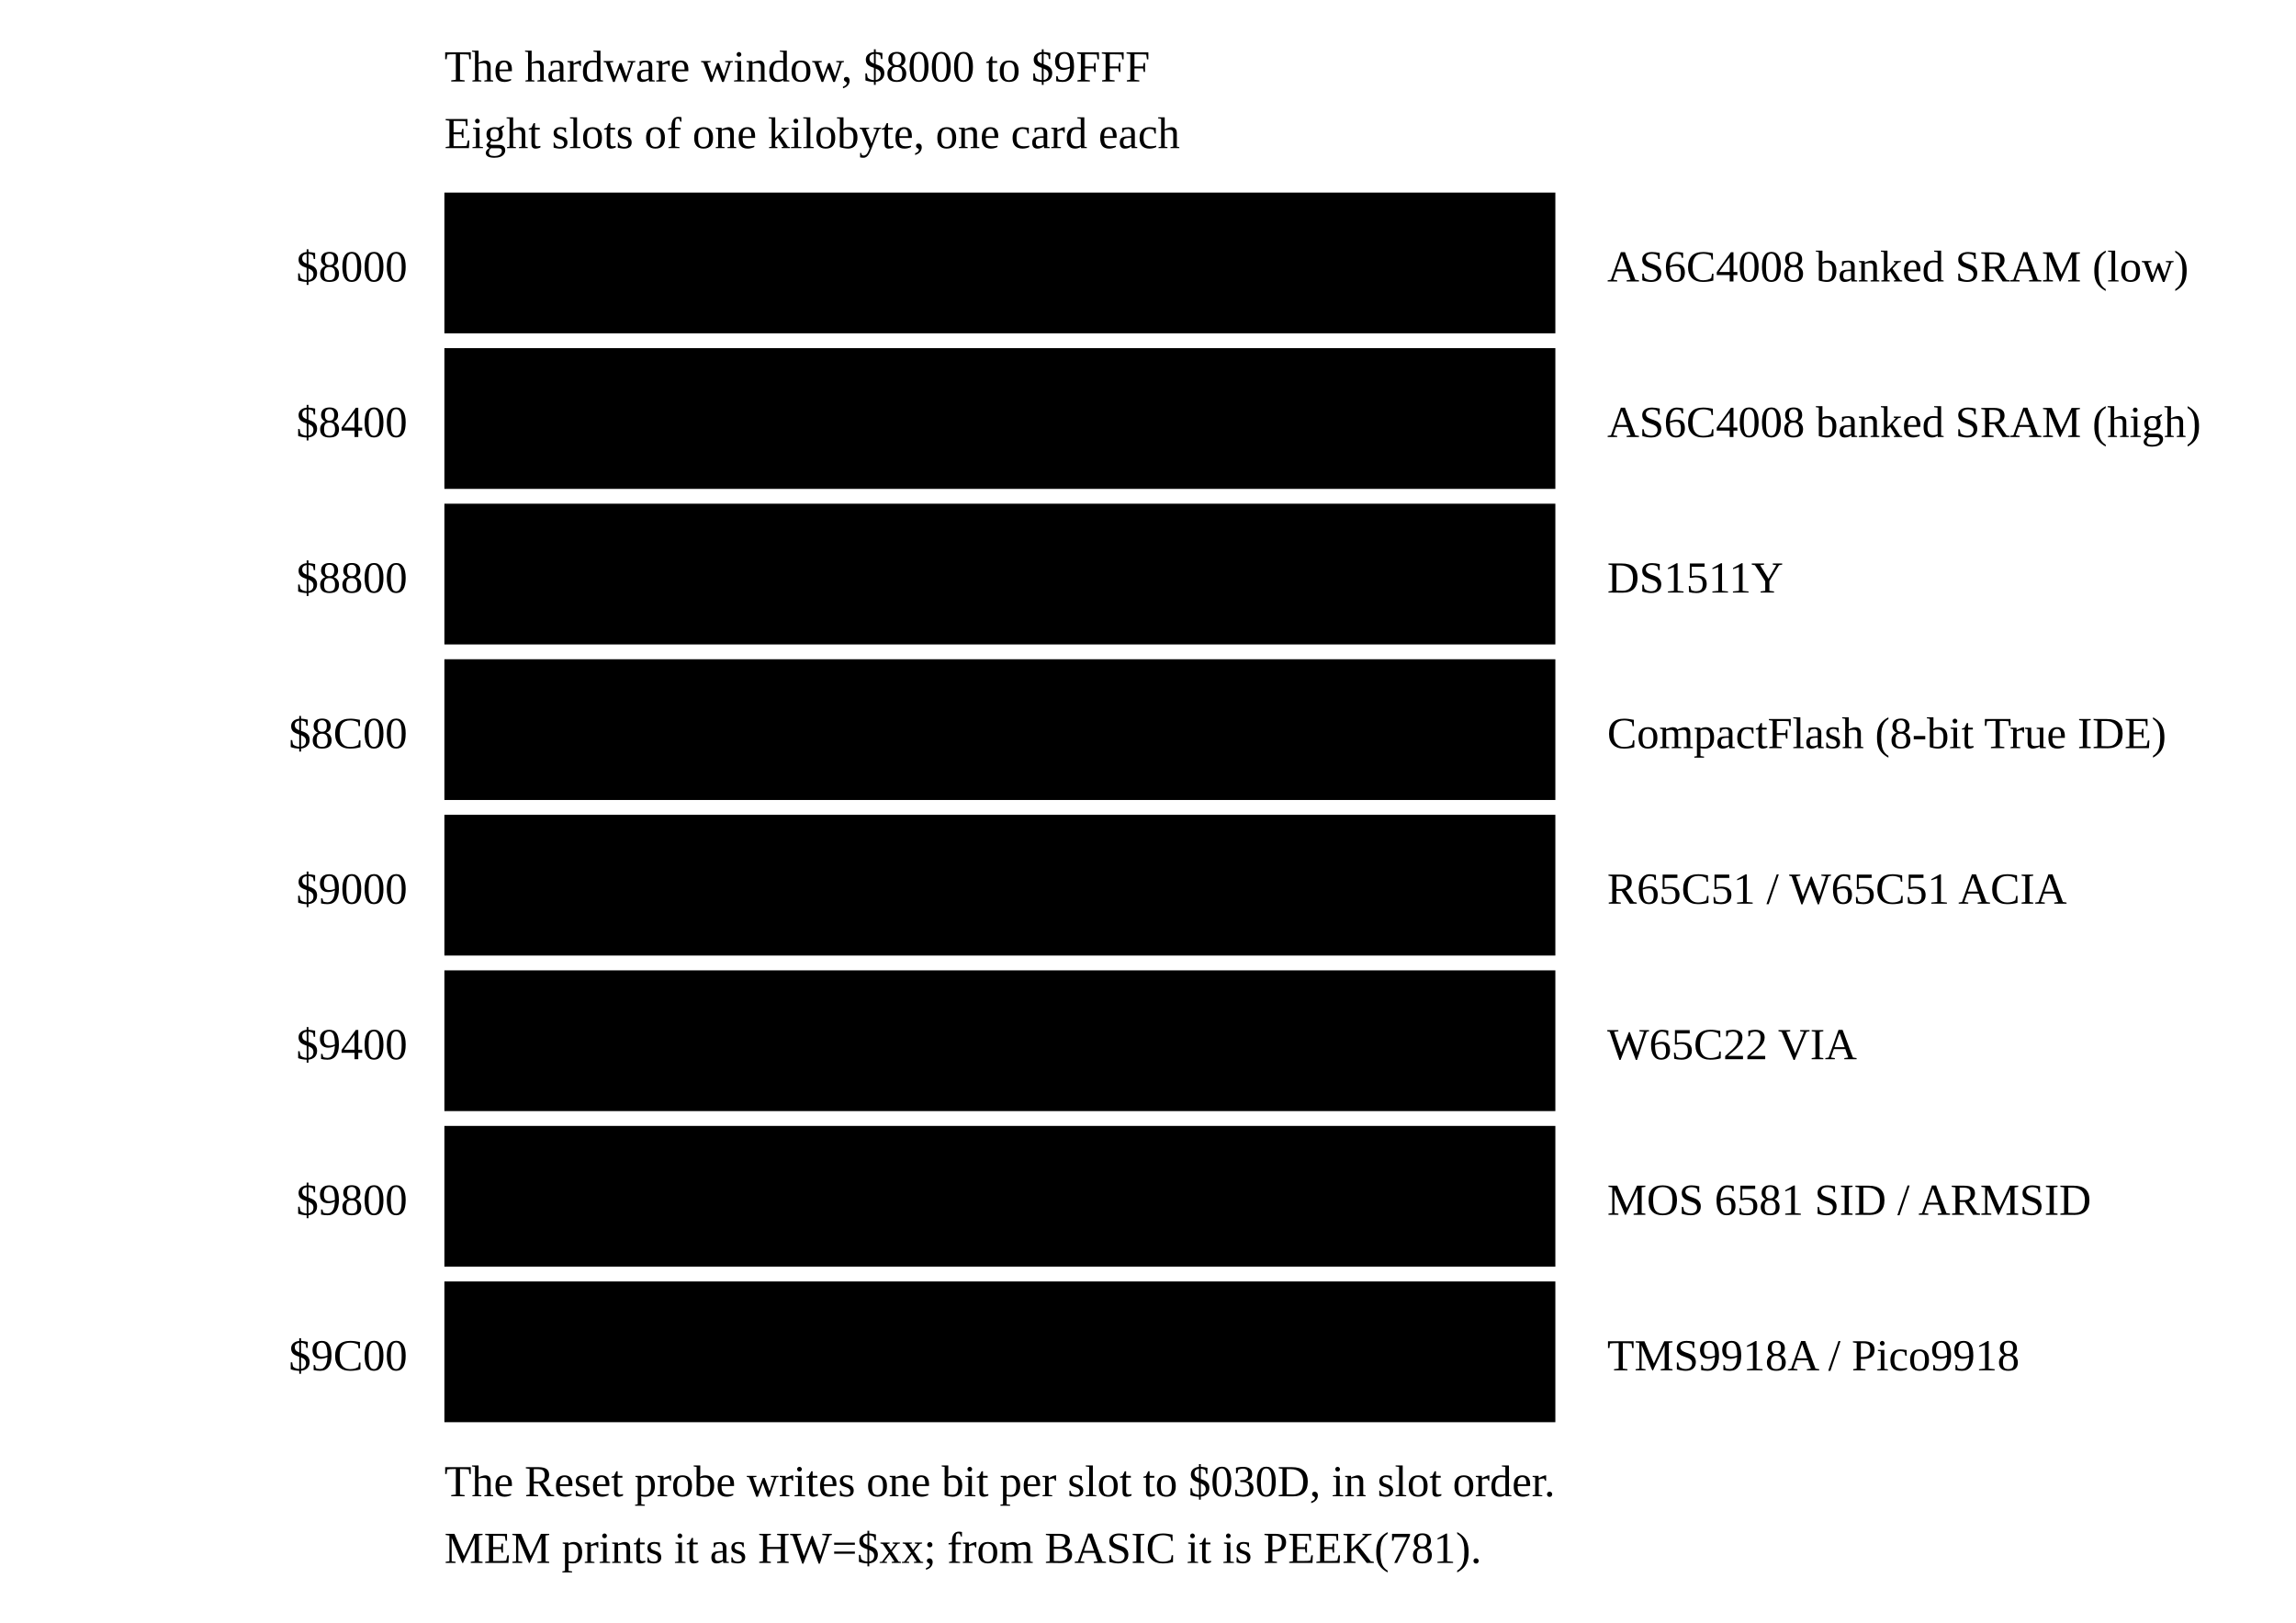
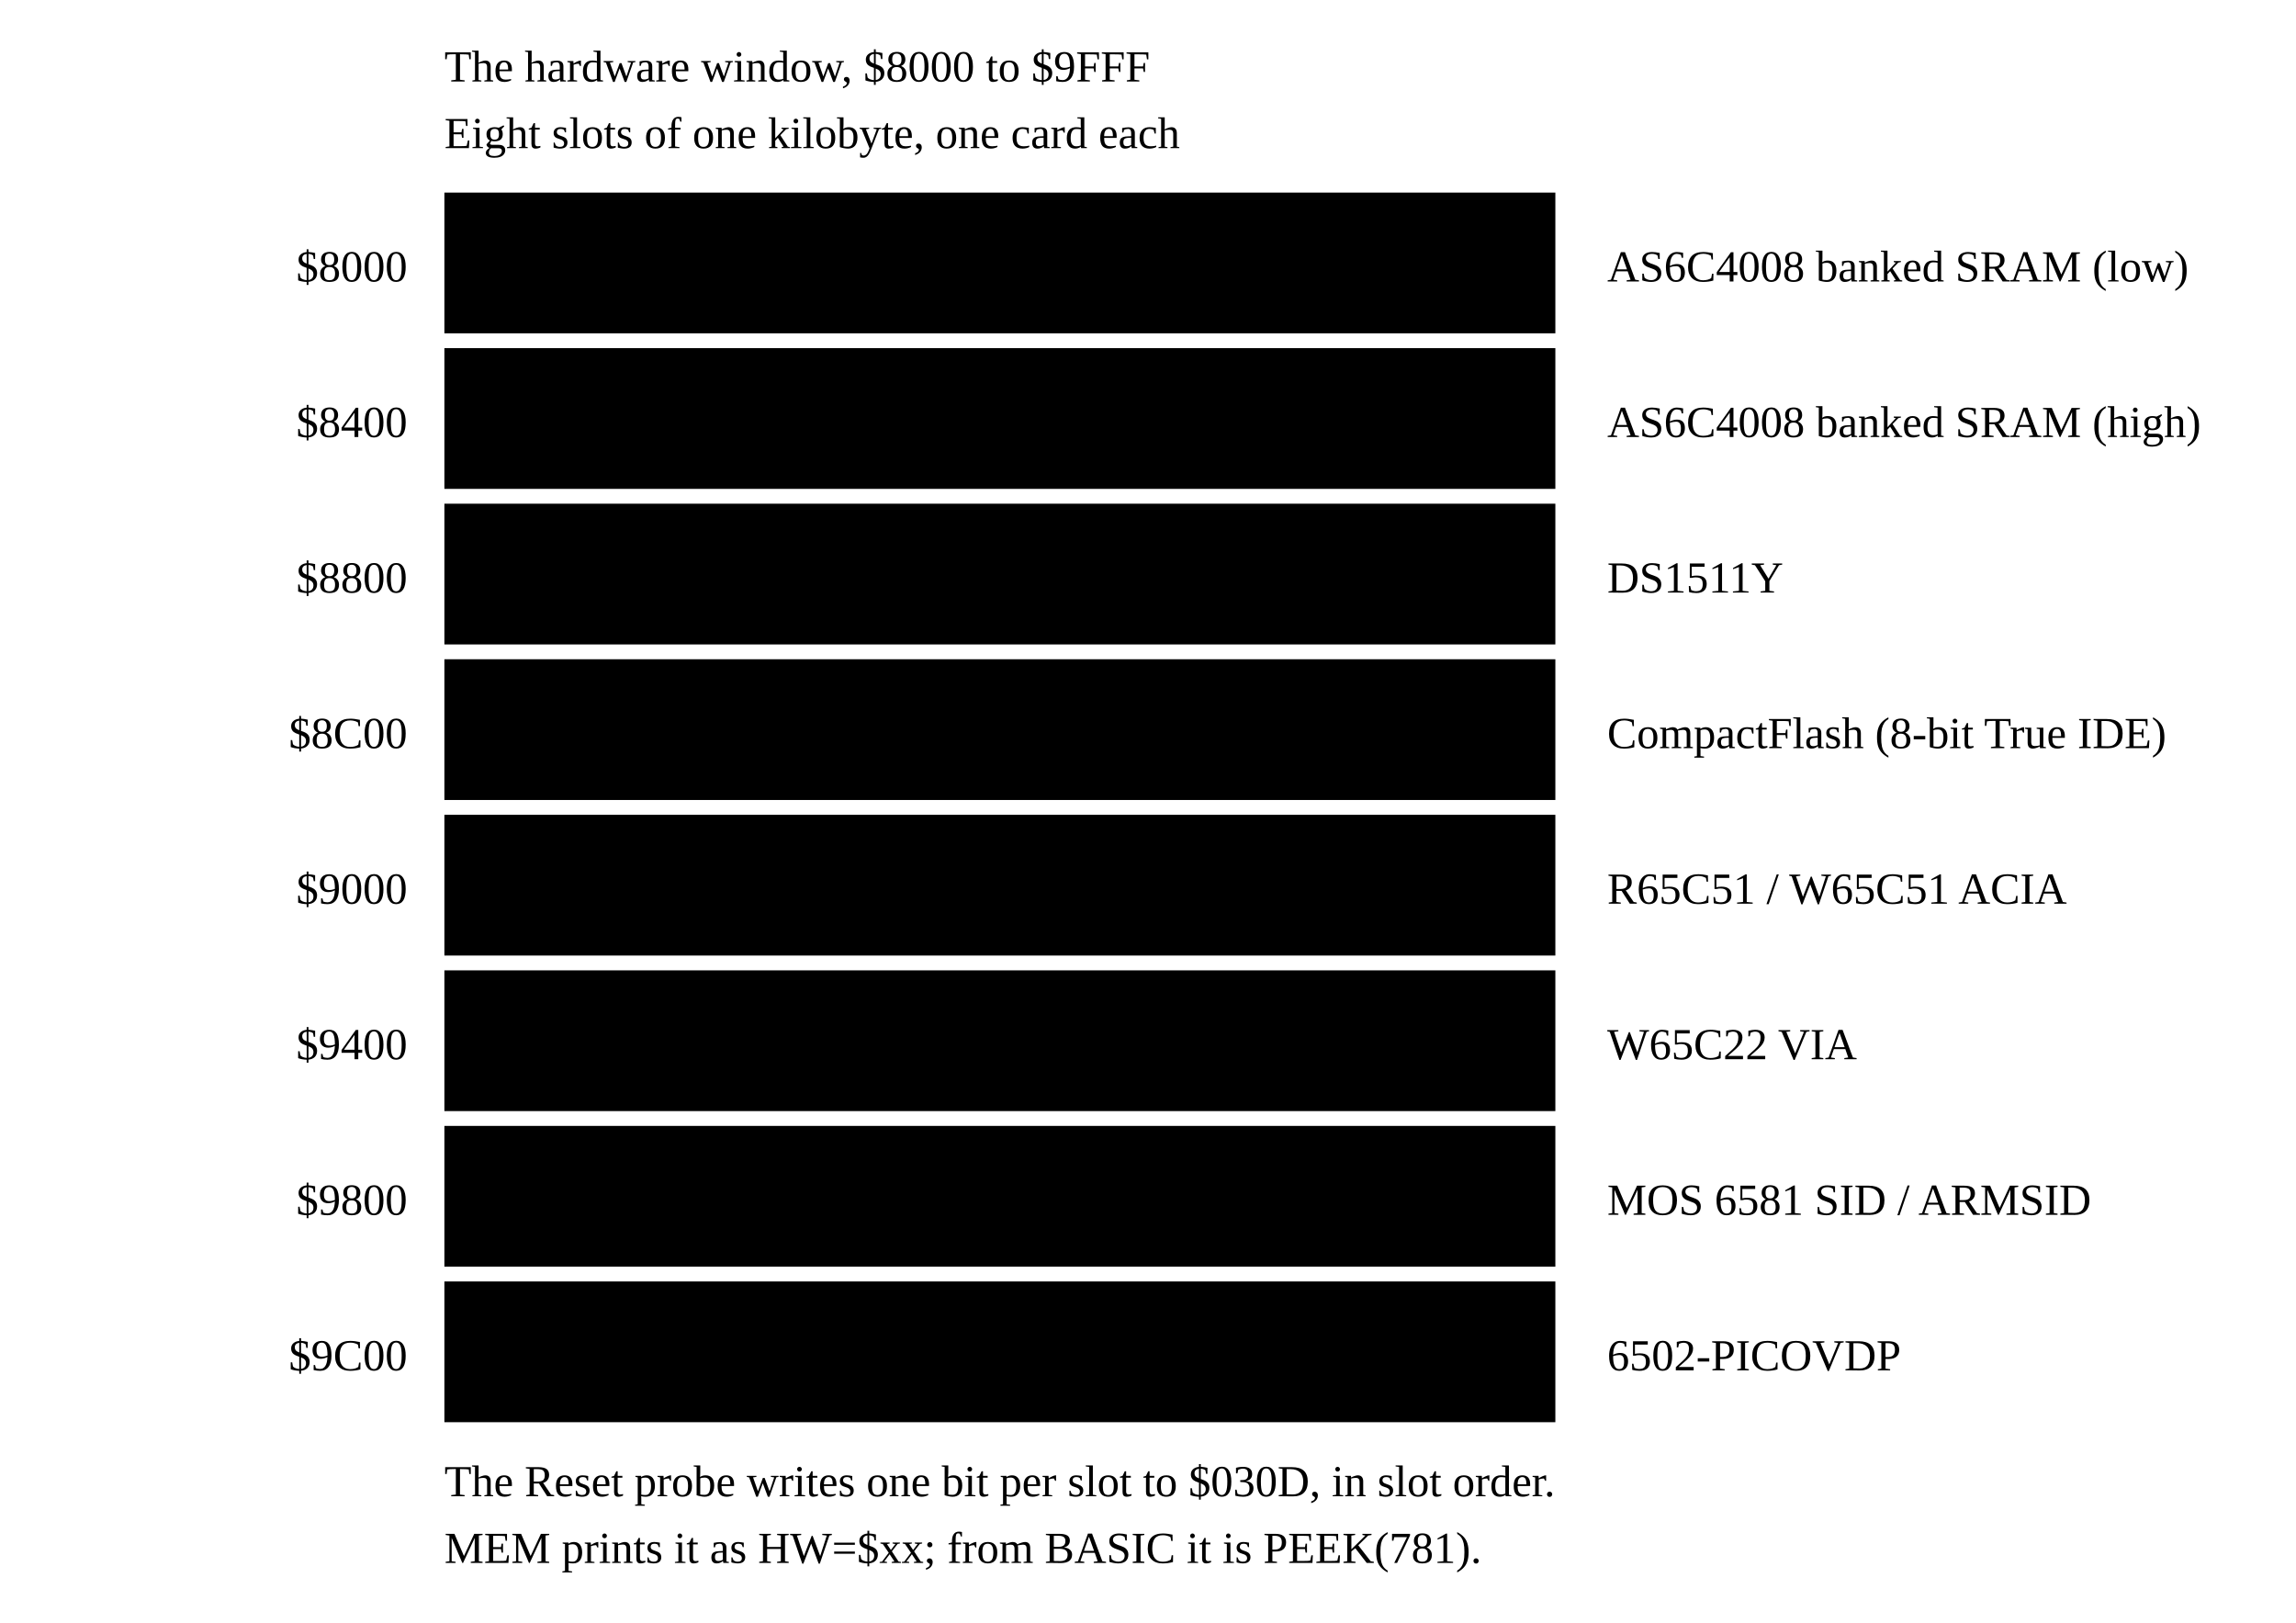
<svg xmlns="http://www.w3.org/2000/svg" class="dg" viewBox="0 0 620 438" role="img" aria-label="The eight I/O slots between $8000 and $9FFF" preserveAspectRatio="xMidYMid meet">
  <defs>
    <marker id="dg-arrow" viewBox="0 0 8 8" refX="7" refY="4" markerWidth="7" markerHeight="7" orient="auto-start-reverse">
      <path class="dg-head" d="M0 0 L8 4 L0 8 z" />
    </marker>
  </defs>
  <text class="dg-t" x="120" y="22" text-anchor="start">The hardware window, $8000 to $9FFF</text>
  <text class="dg-n" x="120" y="40" text-anchor="start">Eight slots of one kilobyte, one card each</text>
  <rect class="dg-r" x="120" y="52" width="300" height="38" />
  <text class="dg-a" x="110" y="76" text-anchor="end">$8000</text>
  <rect class="dg-solid" x="128" y="59" width="24" height="24" rx="3" />
  <text class="dg-a dg-inv" x="140" y="76" text-anchor="middle">1</text>
  <text class="dg-t" x="162" y="76" text-anchor="start">RAM Card</text>
  <text class="dg-n" x="434" y="76" text-anchor="start">AS6C4008 banked SRAM (low)</text>
  <rect class="dg-r" x="120" y="94" width="300" height="38" />
  <text class="dg-a" x="110" y="118" text-anchor="end">$8400</text>
  <rect class="dg-solid" x="128" y="101" width="24" height="24" rx="3" />
  <text class="dg-a dg-inv" x="140" y="118" text-anchor="middle">2</text>
  <text class="dg-t" x="162" y="118" text-anchor="start">RAM Card</text>
  <text class="dg-n" x="434" y="118" text-anchor="start">AS6C4008 banked SRAM (high)</text>
  <rect class="dg-r" x="120" y="136" width="300" height="38" />
  <text class="dg-a" x="110" y="160" text-anchor="end">$8800</text>
  <rect class="dg-solid" x="128" y="143" width="24" height="24" rx="3" />
  <text class="dg-a dg-inv" x="140" y="160" text-anchor="middle">3</text>
  <text class="dg-t" x="162" y="160" text-anchor="start">RTC Card</text>
  <text class="dg-n" x="434" y="160" text-anchor="start">DS1511Y</text>
  <rect class="dg-r" x="120" y="178" width="300" height="38" />
  <text class="dg-a" x="110" y="202" text-anchor="end">$8C00</text>
  <rect class="dg-solid" x="128" y="185" width="24" height="24" rx="3" />
  <text class="dg-a dg-inv" x="140" y="202" text-anchor="middle">4</text>
  <text class="dg-t" x="162" y="202" text-anchor="start">Storage Card</text>
  <text class="dg-n" x="434" y="202" text-anchor="start">CompactFlash (8-bit True IDE)</text>
  <rect class="dg-r" x="120" y="220" width="300" height="38" />
  <text class="dg-a" x="110" y="244" text-anchor="end">$9000</text>
  <rect class="dg-solid" x="128" y="227" width="24" height="24" rx="3" />
  <text class="dg-a dg-inv" x="140" y="244" text-anchor="middle">5</text>
  <text class="dg-t" x="162" y="244" text-anchor="start">Serial Card</text>
  <text class="dg-n" x="434" y="244" text-anchor="start">R65C51 / W65C51 ACIA</text>
  <rect class="dg-r" x="120" y="262" width="300" height="38" />
  <text class="dg-a" x="110" y="286" text-anchor="end">$9400</text>
  <rect class="dg-solid" x="128" y="269" width="24" height="24" rx="3" />
  <text class="dg-a dg-inv" x="140" y="286" text-anchor="middle">6</text>
  <text class="dg-t" x="162" y="286" text-anchor="start">GPIO Card / Input Board</text>
  <text class="dg-n" x="434" y="286" text-anchor="start">W65C22 VIA</text>
  <rect class="dg-r" x="120" y="304" width="300" height="38" />
  <text class="dg-a" x="110" y="328" text-anchor="end">$9800</text>
  <rect class="dg-solid" x="128" y="311" width="24" height="24" rx="3" />
  <text class="dg-a dg-inv" x="140" y="328" text-anchor="middle">7</text>
  <text class="dg-t" x="162" y="328" text-anchor="start">Sound Card</text>
  <text class="dg-n" x="434" y="328" text-anchor="start">MOS 6581 SID / ARMSID</text>
  <rect class="dg-r" x="120" y="346" width="300" height="38" />
  <text class="dg-a" x="110" y="370" text-anchor="end">$9C00</text>
  <rect class="dg-solid" x="128" y="353" width="24" height="24" rx="3" />
  <text class="dg-a dg-inv" x="140" y="370" text-anchor="middle">8</text>
  <text class="dg-t" x="162" y="370" text-anchor="start">Video Card / VGA Card</text>
-   <text class="dg-n" x="434" y="370" text-anchor="start">TMS9918A / Pico9918</text>
+   <text class="dg-n" x="434" y="370" text-anchor="start">6502-PICOVDP</text>
  <text class="dg-n" x="120" y="404" text-anchor="start">The Reset probe writes one bit per slot to $030D, in slot order.</text>
  <text class="dg-n" x="120" y="422" text-anchor="start">MEM prints it as HW=$xx; from BASIC it is PEEK(781).</text>
</svg>
